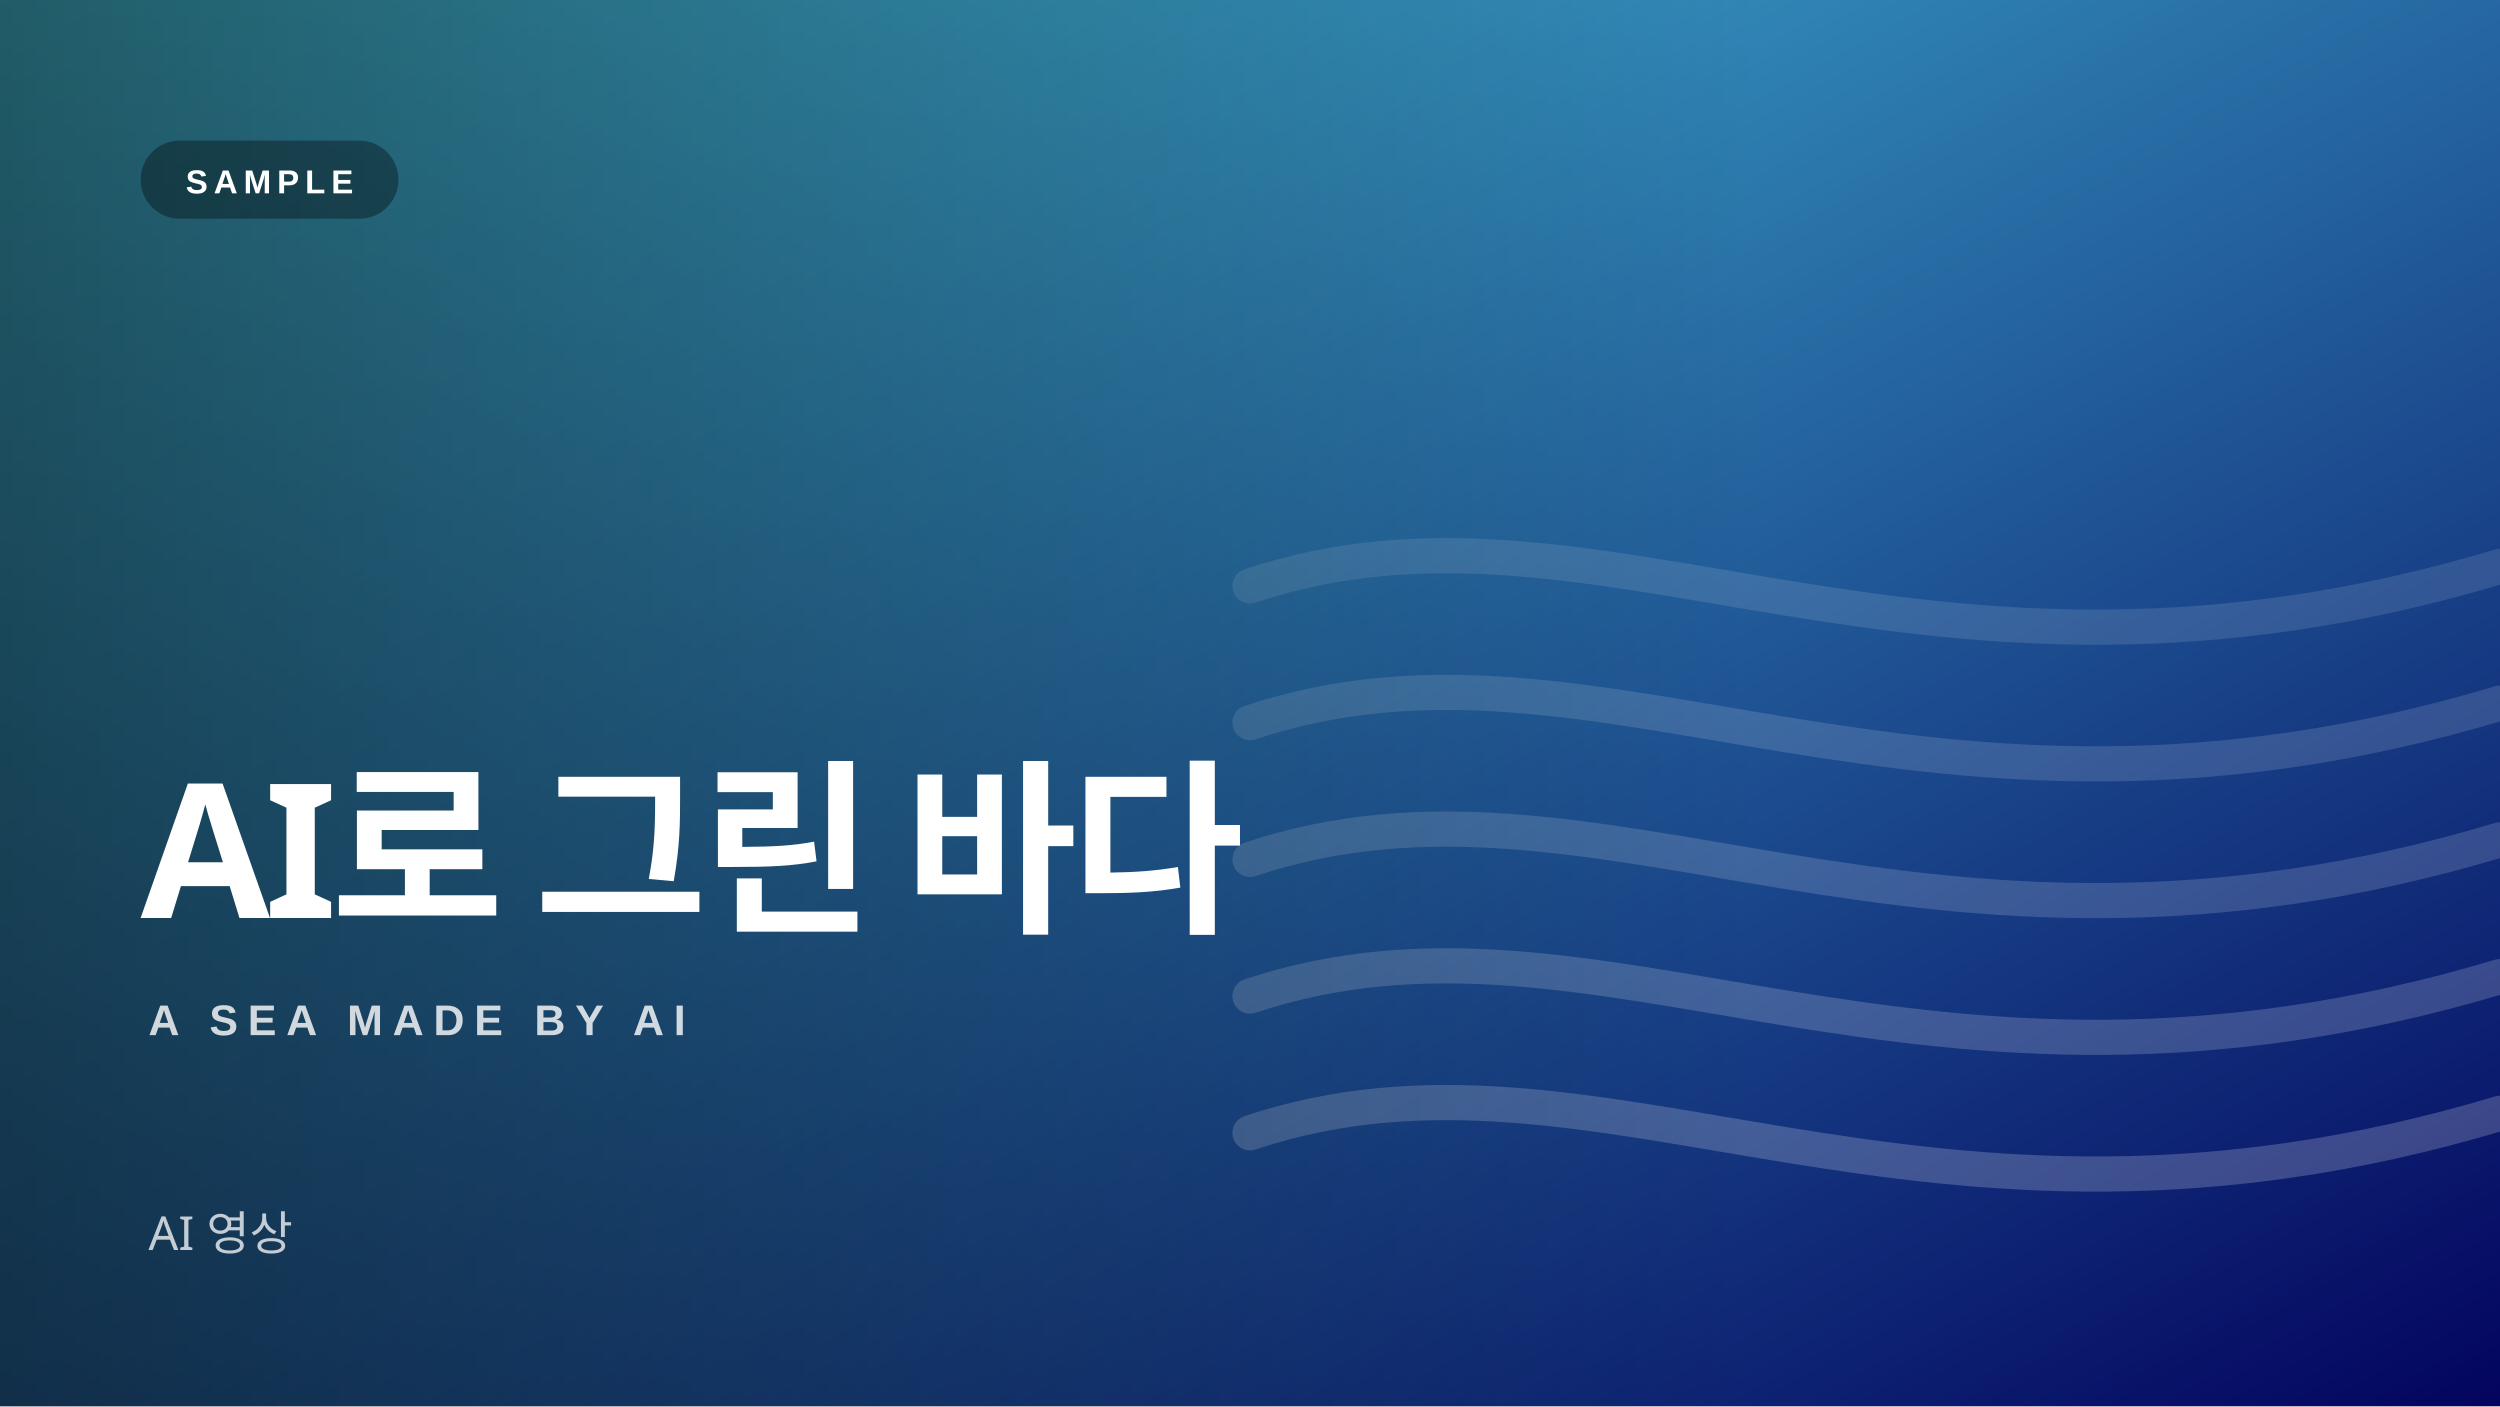
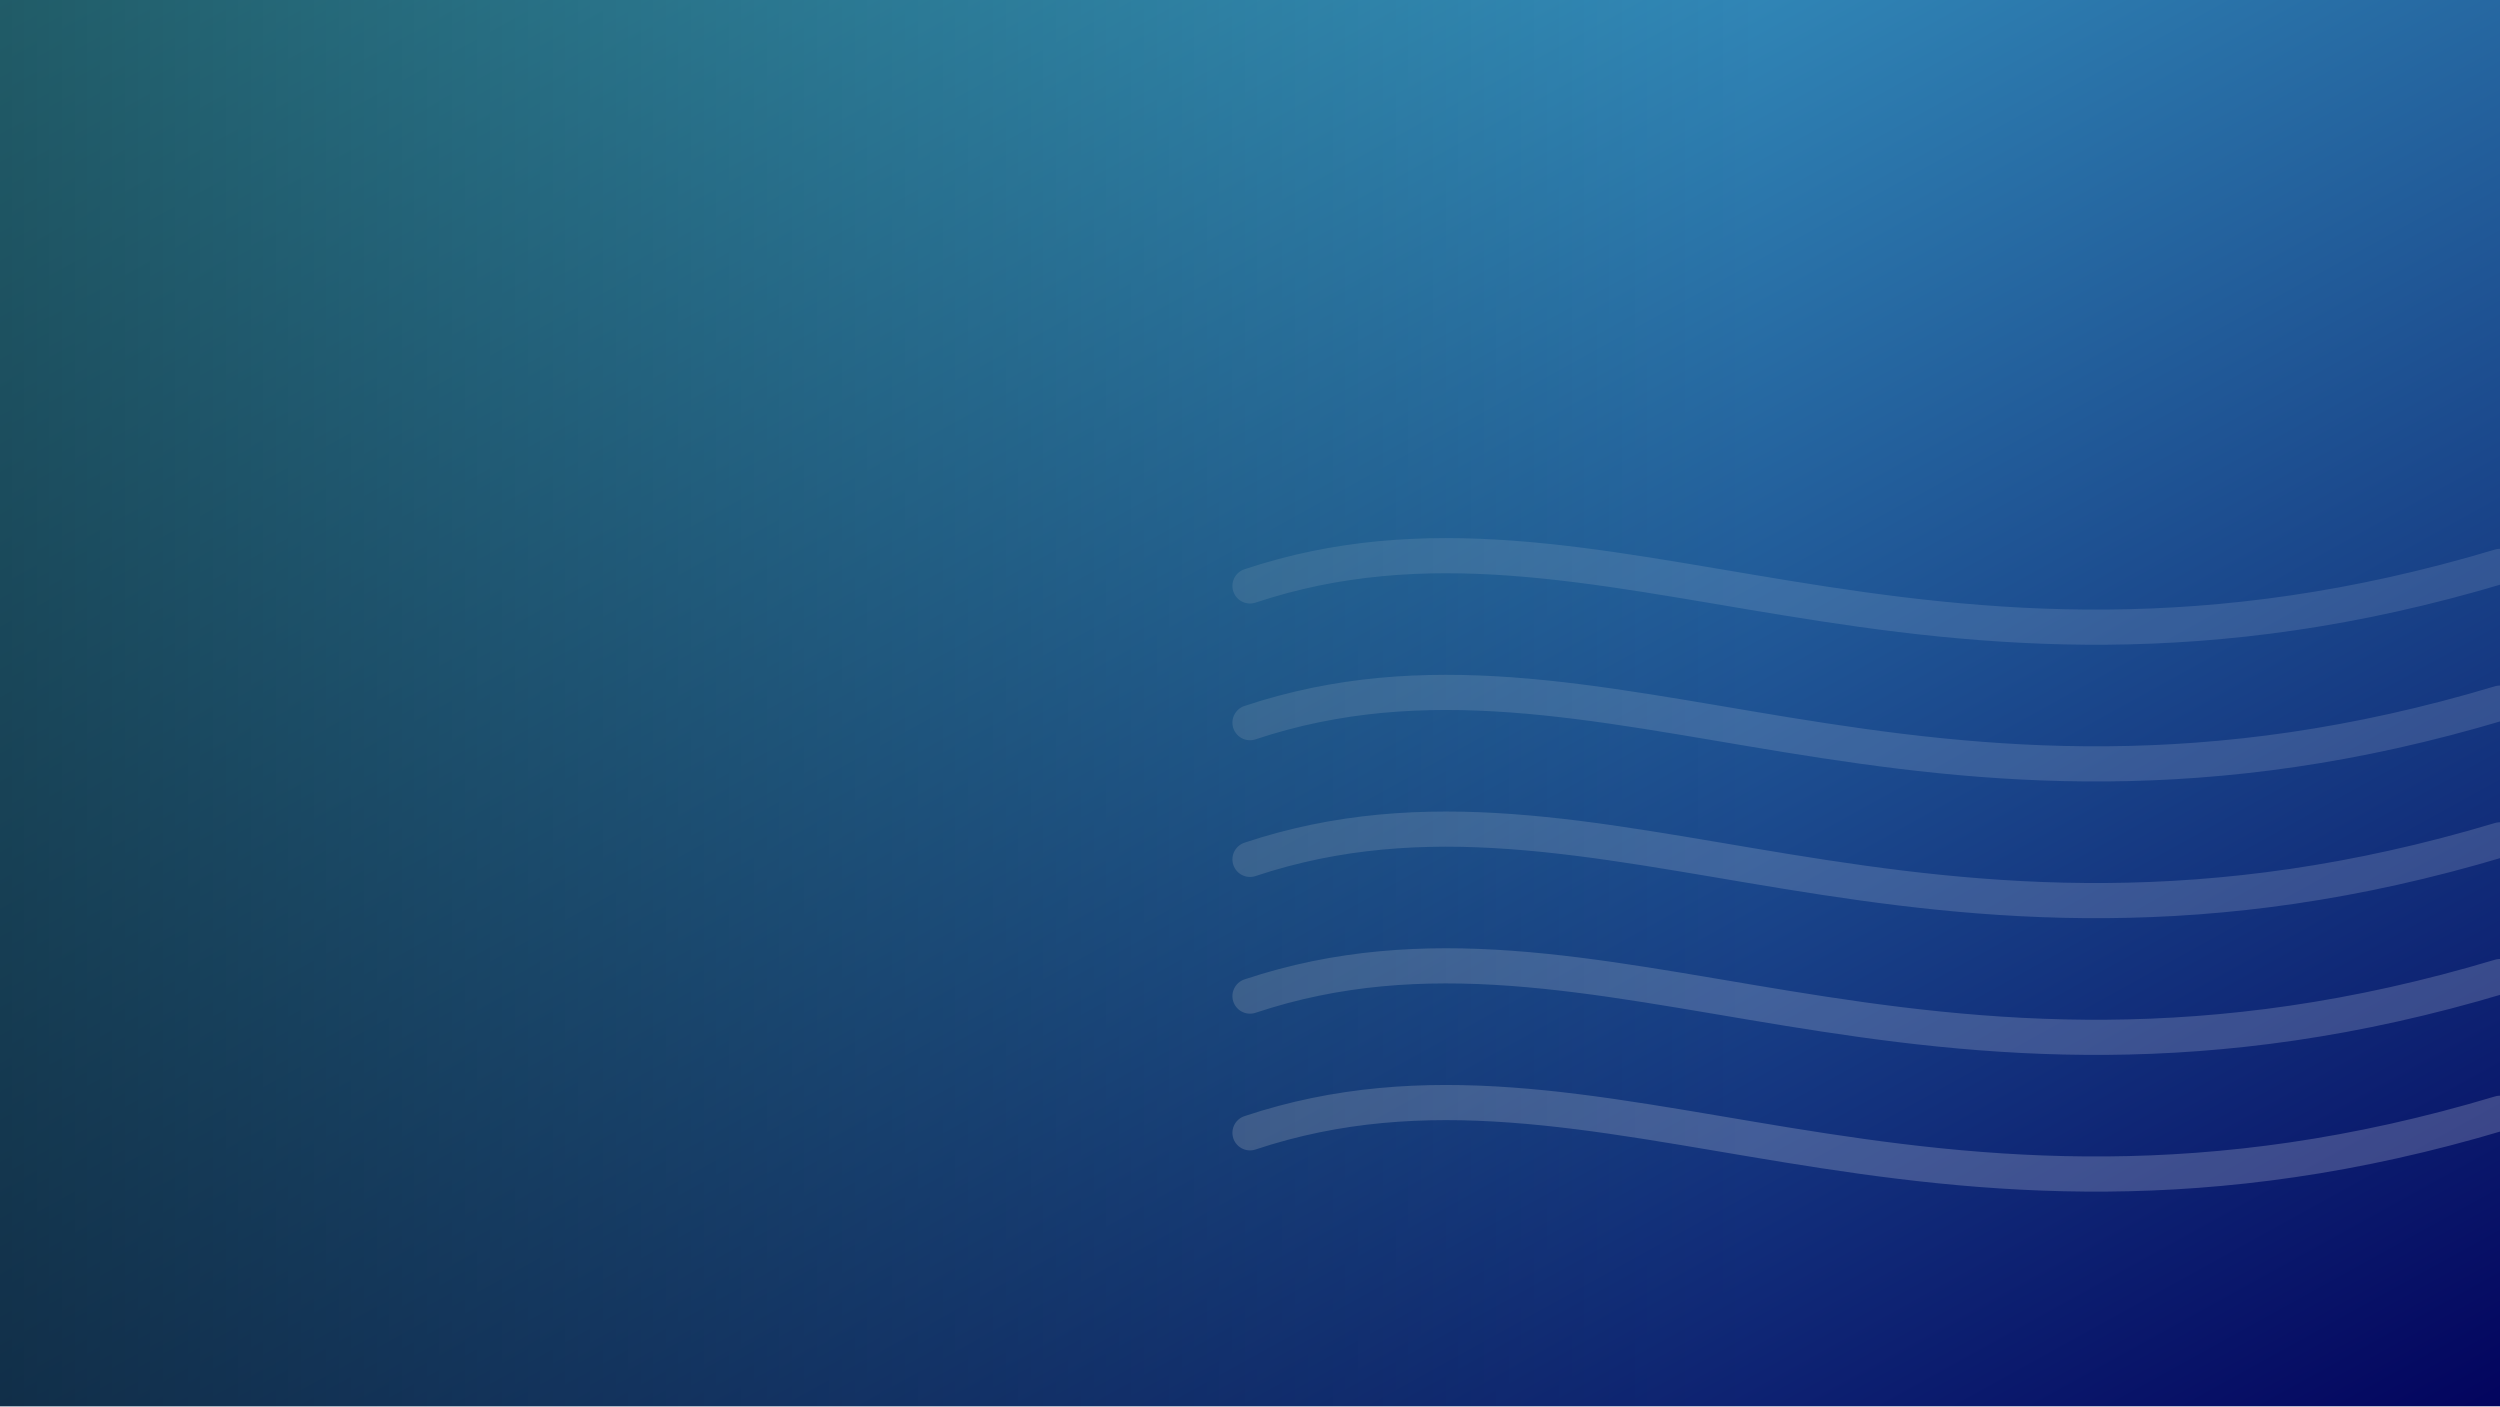
<svg xmlns="http://www.w3.org/2000/svg" width="1280" height="720" viewBox="0 0 1280 720">
  <defs>
    <linearGradient id="g" x1="0" y1="0" x2="1" y2="1">
      <stop offset="0" stop-color="#48cae4" />
      <stop offset="1" stop-color="#03045e" />
    </linearGradient>
    <linearGradient id="s" x1="0" y1="0" x2="1" y2="0">
      <stop offset="0" stop-color="#000" stop-opacity=".55" />
      <stop offset=".7" stop-color="#000" stop-opacity="0" />
    </linearGradient>
  </defs>
  <rect width="1280" height="720" fill="url(#g)" />
  <path d="M640 300 C 820 240, 980 380, 1280 290" stroke="#fff" stroke-width="18" fill="none" opacity=".12" stroke-linecap="round" />
  <path d="M640 370 C 820 310, 980 450, 1280 360" stroke="#fff" stroke-width="18" fill="none" opacity=".14" stroke-linecap="round" />
  <path d="M640 440 C 820 380, 980 520, 1280 430" stroke="#fff" stroke-width="18" fill="none" opacity=".16" stroke-linecap="round" />
  <path d="M640 510 C 820 450, 980 590, 1280 500" stroke="#fff" stroke-width="18" fill="none" opacity=".18" stroke-linecap="round" />
  <path d="M640 580 C 820 520, 980 660, 1280 570" stroke="#fff" stroke-width="18" fill="none" opacity=".20" stroke-linecap="round" />
  <rect width="1280" height="720" fill="url(#s)" />
-   <rect x="72" y="72" width="132" height="40" rx="20" fill="#000" opacity=".35" />
-   <text x="138" y="99" text-anchor="middle" font-family="DM Sans, Arial, sans-serif" font-size="17" font-weight="700" letter-spacing="3" fill="#fff">SAMPLE</text>
-   <text x="72" y="470" font-family="Noto Sans KR, Apple SD Gothic Neo, Malgun Gothic, sans-serif" font-size="96" font-weight="800" letter-spacing="-3" fill="#fff">AI로 그린 바다</text>
-   <text x="76" y="530" font-family="DM Sans, Arial, sans-serif" font-size="22" font-weight="600" letter-spacing="5" fill="#fff" opacity=".8">A SEA MADE BY AI</text>
-   <text x="76" y="640" font-family="Noto Sans KR, Apple SD Gothic Neo, Malgun Gothic, sans-serif" font-size="24" fill="#fff" opacity=".75">AI 영상</text>
</svg>
